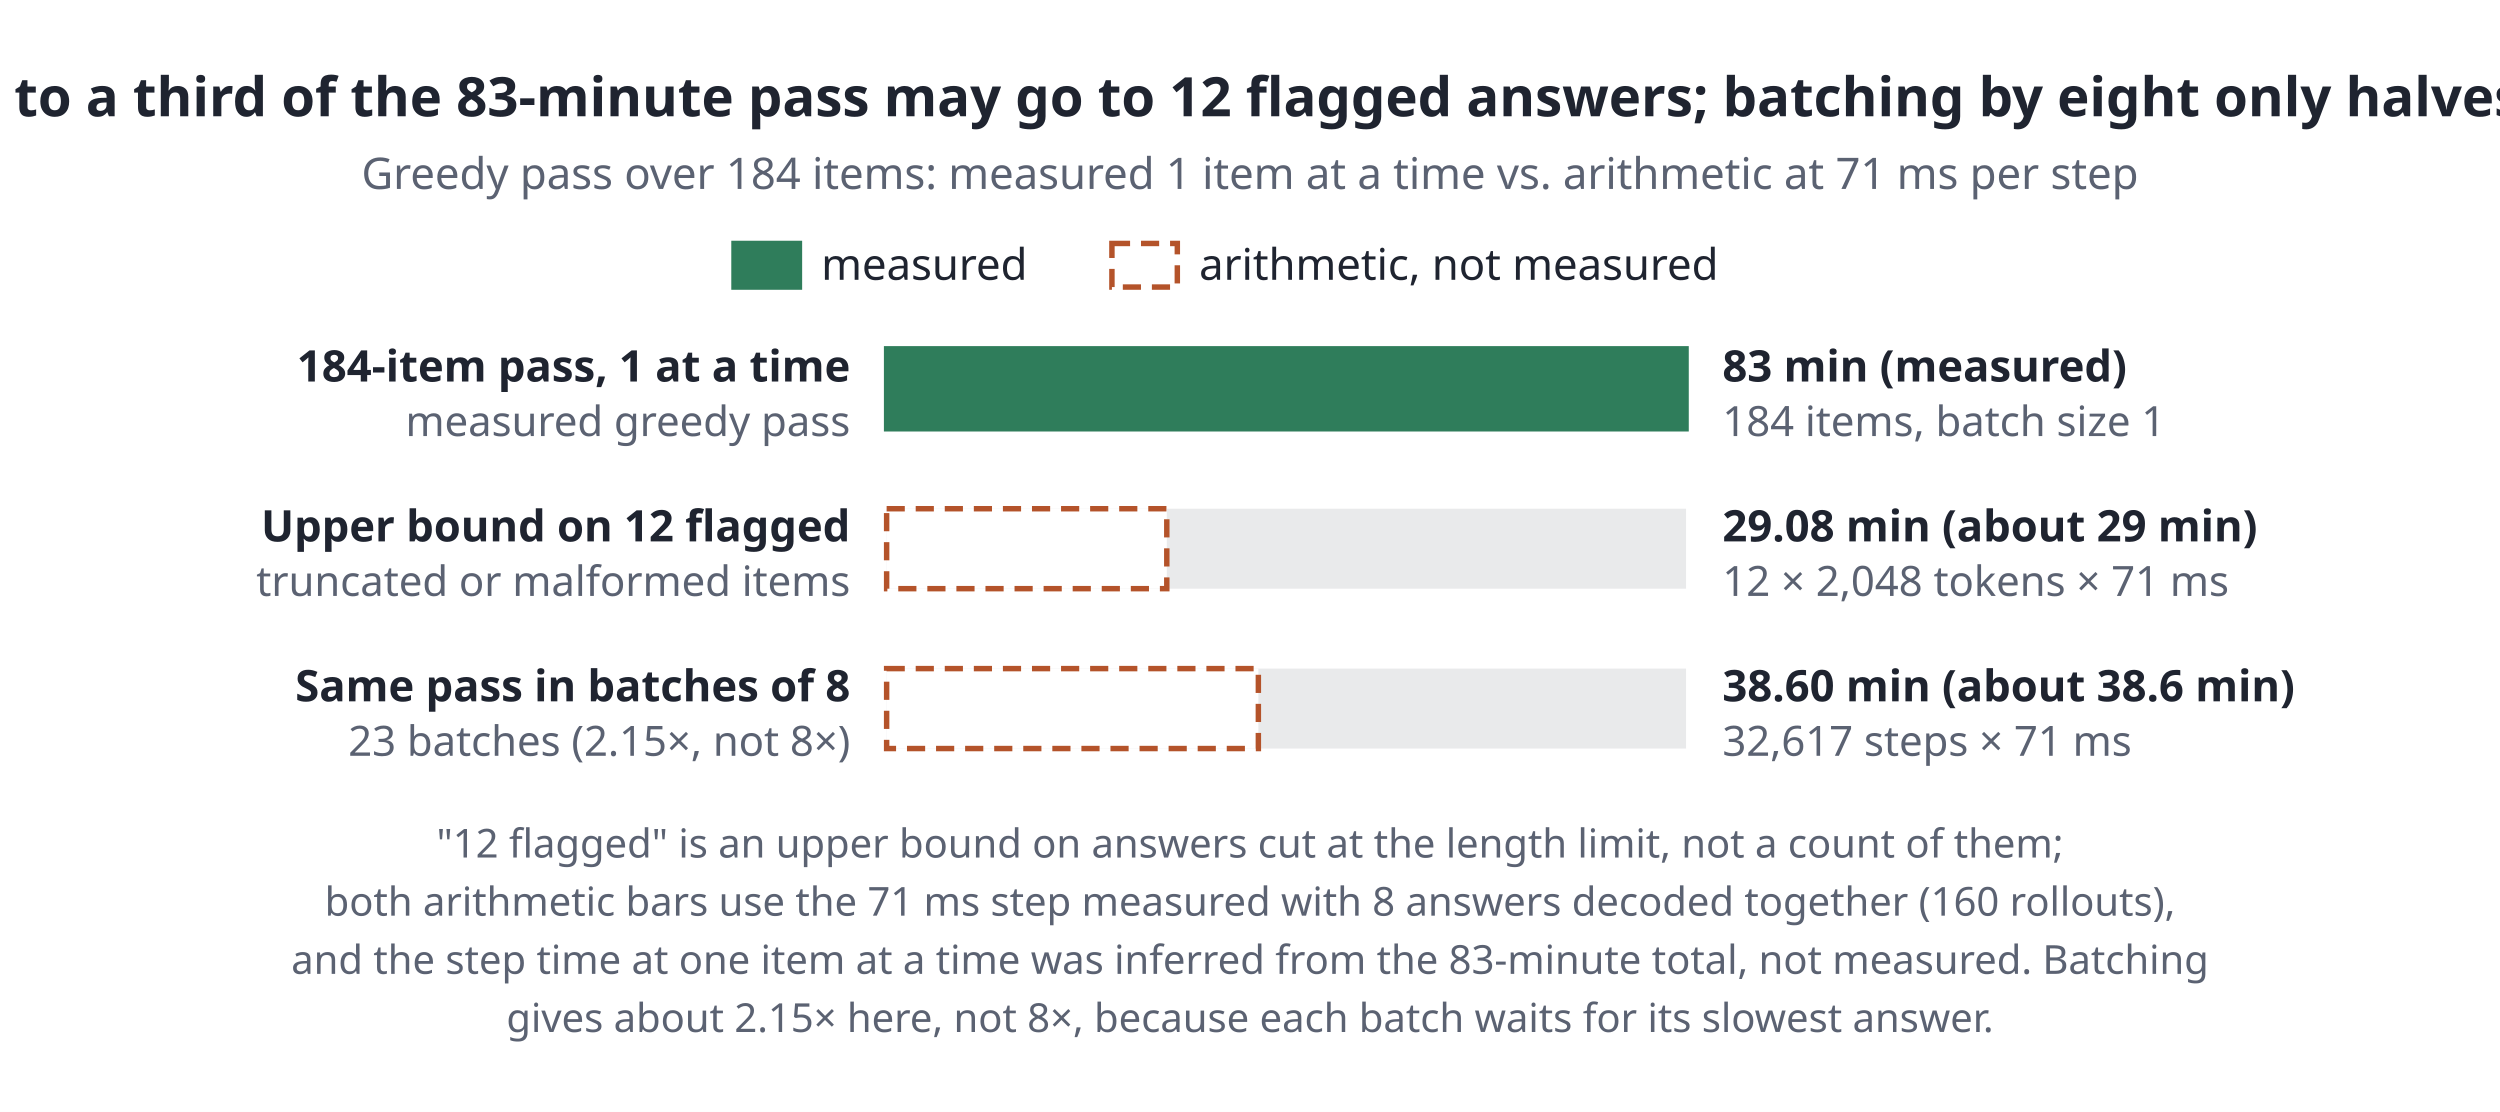
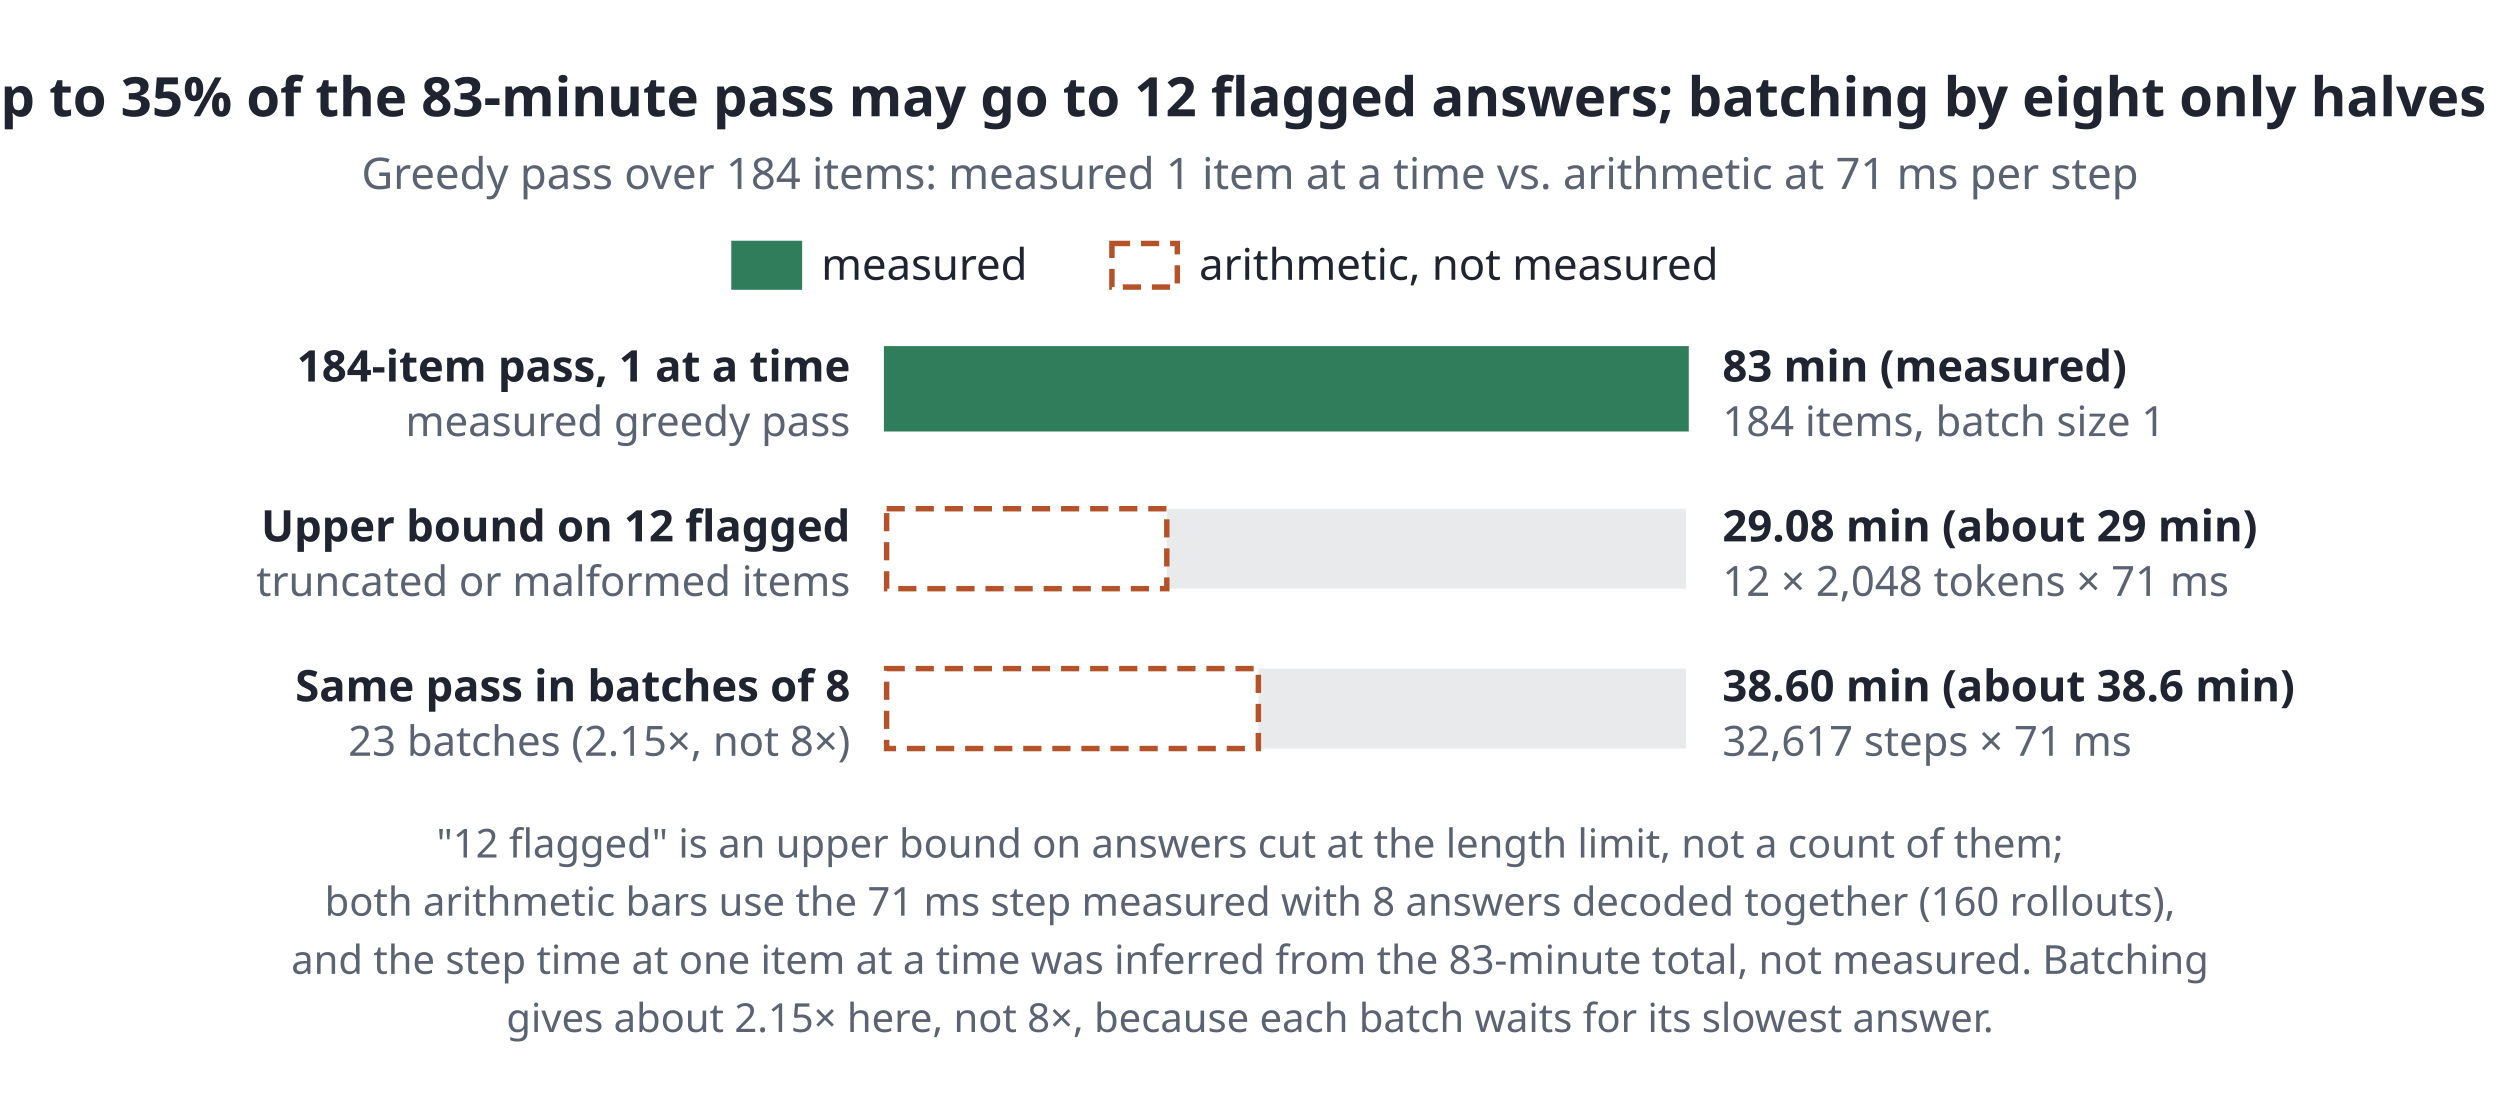
<svg xmlns="http://www.w3.org/2000/svg" viewBox="0 0 688 306" role="img" aria-label="Horizontal bar chart comparing the measured 83-minute evaluation pass over 184 items at batch 1 against two arithmetic estimates using a 71 ms decode step: an upper bound of 29.08 minutes on the 12 flagged items and 38.60 minutes for the same pass in 23 batches of 8." font-family="system-ui, sans-serif" font-size="14">
  <rect width="688" height="306" fill="#ffffff" />
-   <text x="344" y="32" text-anchor="middle" fill="#1f2430" font-weight="600" font-size="15">Up to a third of the 83-minute pass may go to 12 flagged answers; batching by eight only halves it</text>
+   <text x="344" y="32" text-anchor="middle" fill="#1f2430" font-weight="600" font-size="15">Up to 35% of the 83-minute pass may go to 12 flagged answers; batching by eight only halves it</text>
  <text x="344" y="52" text-anchor="middle" fill="#5b6272" font-size="12">Greedy pass over 184 items: measured 1 item at a time vs. arithmetic at 71 ms per step</text>
  <rect x="202" y="67" width="18" height="12" fill="#2f7d5b" stroke="#2f7d5b" stroke-width="1.5" />
  <text x="226" y="77" fill="#1f2430" font-size="12">measured</text>
  <rect x="306" y="67" width="18" height="12" fill="#ffffff" stroke="#b4532a" stroke-width="1.5" stroke-dasharray="5,3" />
  <text x="330" y="77" fill="#1f2430" font-size="12">arithmetic, not measured</text>
  <text x="234" y="105" text-anchor="end" fill="#1f2430" font-size="12" font-weight="600">184-item pass, 1 at a time</text>
  <text x="234" y="120" text-anchor="end" fill="#5b6272" font-size="11.5">measured greedy pass</text>
  <rect x="244" y="96" width="220" height="22" fill="#1f2430" opacity="0.10" />
  <rect x="244" y="96" width="220" height="22" fill="#2f7d5b" stroke="#2f7d5b" stroke-width="1.5" />
  <text x="474" y="105" fill="#1f2430" font-size="12" font-weight="600">83 min (measured)</text>
  <text x="474" y="120" fill="#5b6272" font-size="11.5">184 items, batch size 1</text>
  <text x="234" y="149" text-anchor="end" fill="#1f2430" font-size="12" font-weight="600">Upper bound on 12 flagged</text>
  <text x="234" y="164" text-anchor="end" fill="#5b6272" font-size="11.5">truncated or malformed items</text>
  <rect x="244" y="140" width="220" height="22" fill="#1f2430" opacity="0.10" />
  <rect x="244" y="140" width="77.1" height="22" fill="#ffffff" stroke="#b4532a" stroke-width="1.5" stroke-dasharray="5,3" />
  <text x="474" y="149" fill="#1f2430" font-size="12" font-weight="600">29.08 min (about 29 min)</text>
  <text x="474" y="164" fill="#5b6272" font-size="11.5">12 × 2,048 tokens × 71 ms</text>
  <text x="234" y="193" text-anchor="end" fill="#1f2430" font-size="12" font-weight="600">Same pass in batches of 8</text>
  <text x="234" y="208" text-anchor="end" fill="#5b6272" font-size="11.5">23 batches (2.15×, not 8×)</text>
  <rect x="244" y="184" width="220" height="22" fill="#1f2430" opacity="0.10" />
  <rect x="244" y="184" width="102.3" height="22" fill="#ffffff" stroke="#b4532a" stroke-width="1.5" stroke-dasharray="5,3" />
  <text x="474" y="193" fill="#1f2430" font-size="12" font-weight="600">38.60 min (about 38.6 min)</text>
  <text x="474" y="208" fill="#5b6272" font-size="11.5">32,617 steps × 71 ms</text>
  <text x="344" y="236" text-anchor="middle" fill="#5b6272" font-size="11">"12 flagged" is an upper bound on answers cut at the length limit, not a count of them;</text>
  <text x="344" y="252" text-anchor="middle" fill="#5b6272" font-size="11">both arithmetic bars use the 71 ms step measured with 8 answers decoded together (160 rollouts),</text>
  <text x="344" y="268" text-anchor="middle" fill="#5b6272" font-size="11">and the step time at one item at a time was inferred from the 83-minute total, not measured. Batching</text>
  <text x="344" y="284" text-anchor="middle" fill="#5b6272" font-size="11">gives about 2.15× here, not 8×, because each batch waits for its slowest answer.</text>
</svg>
